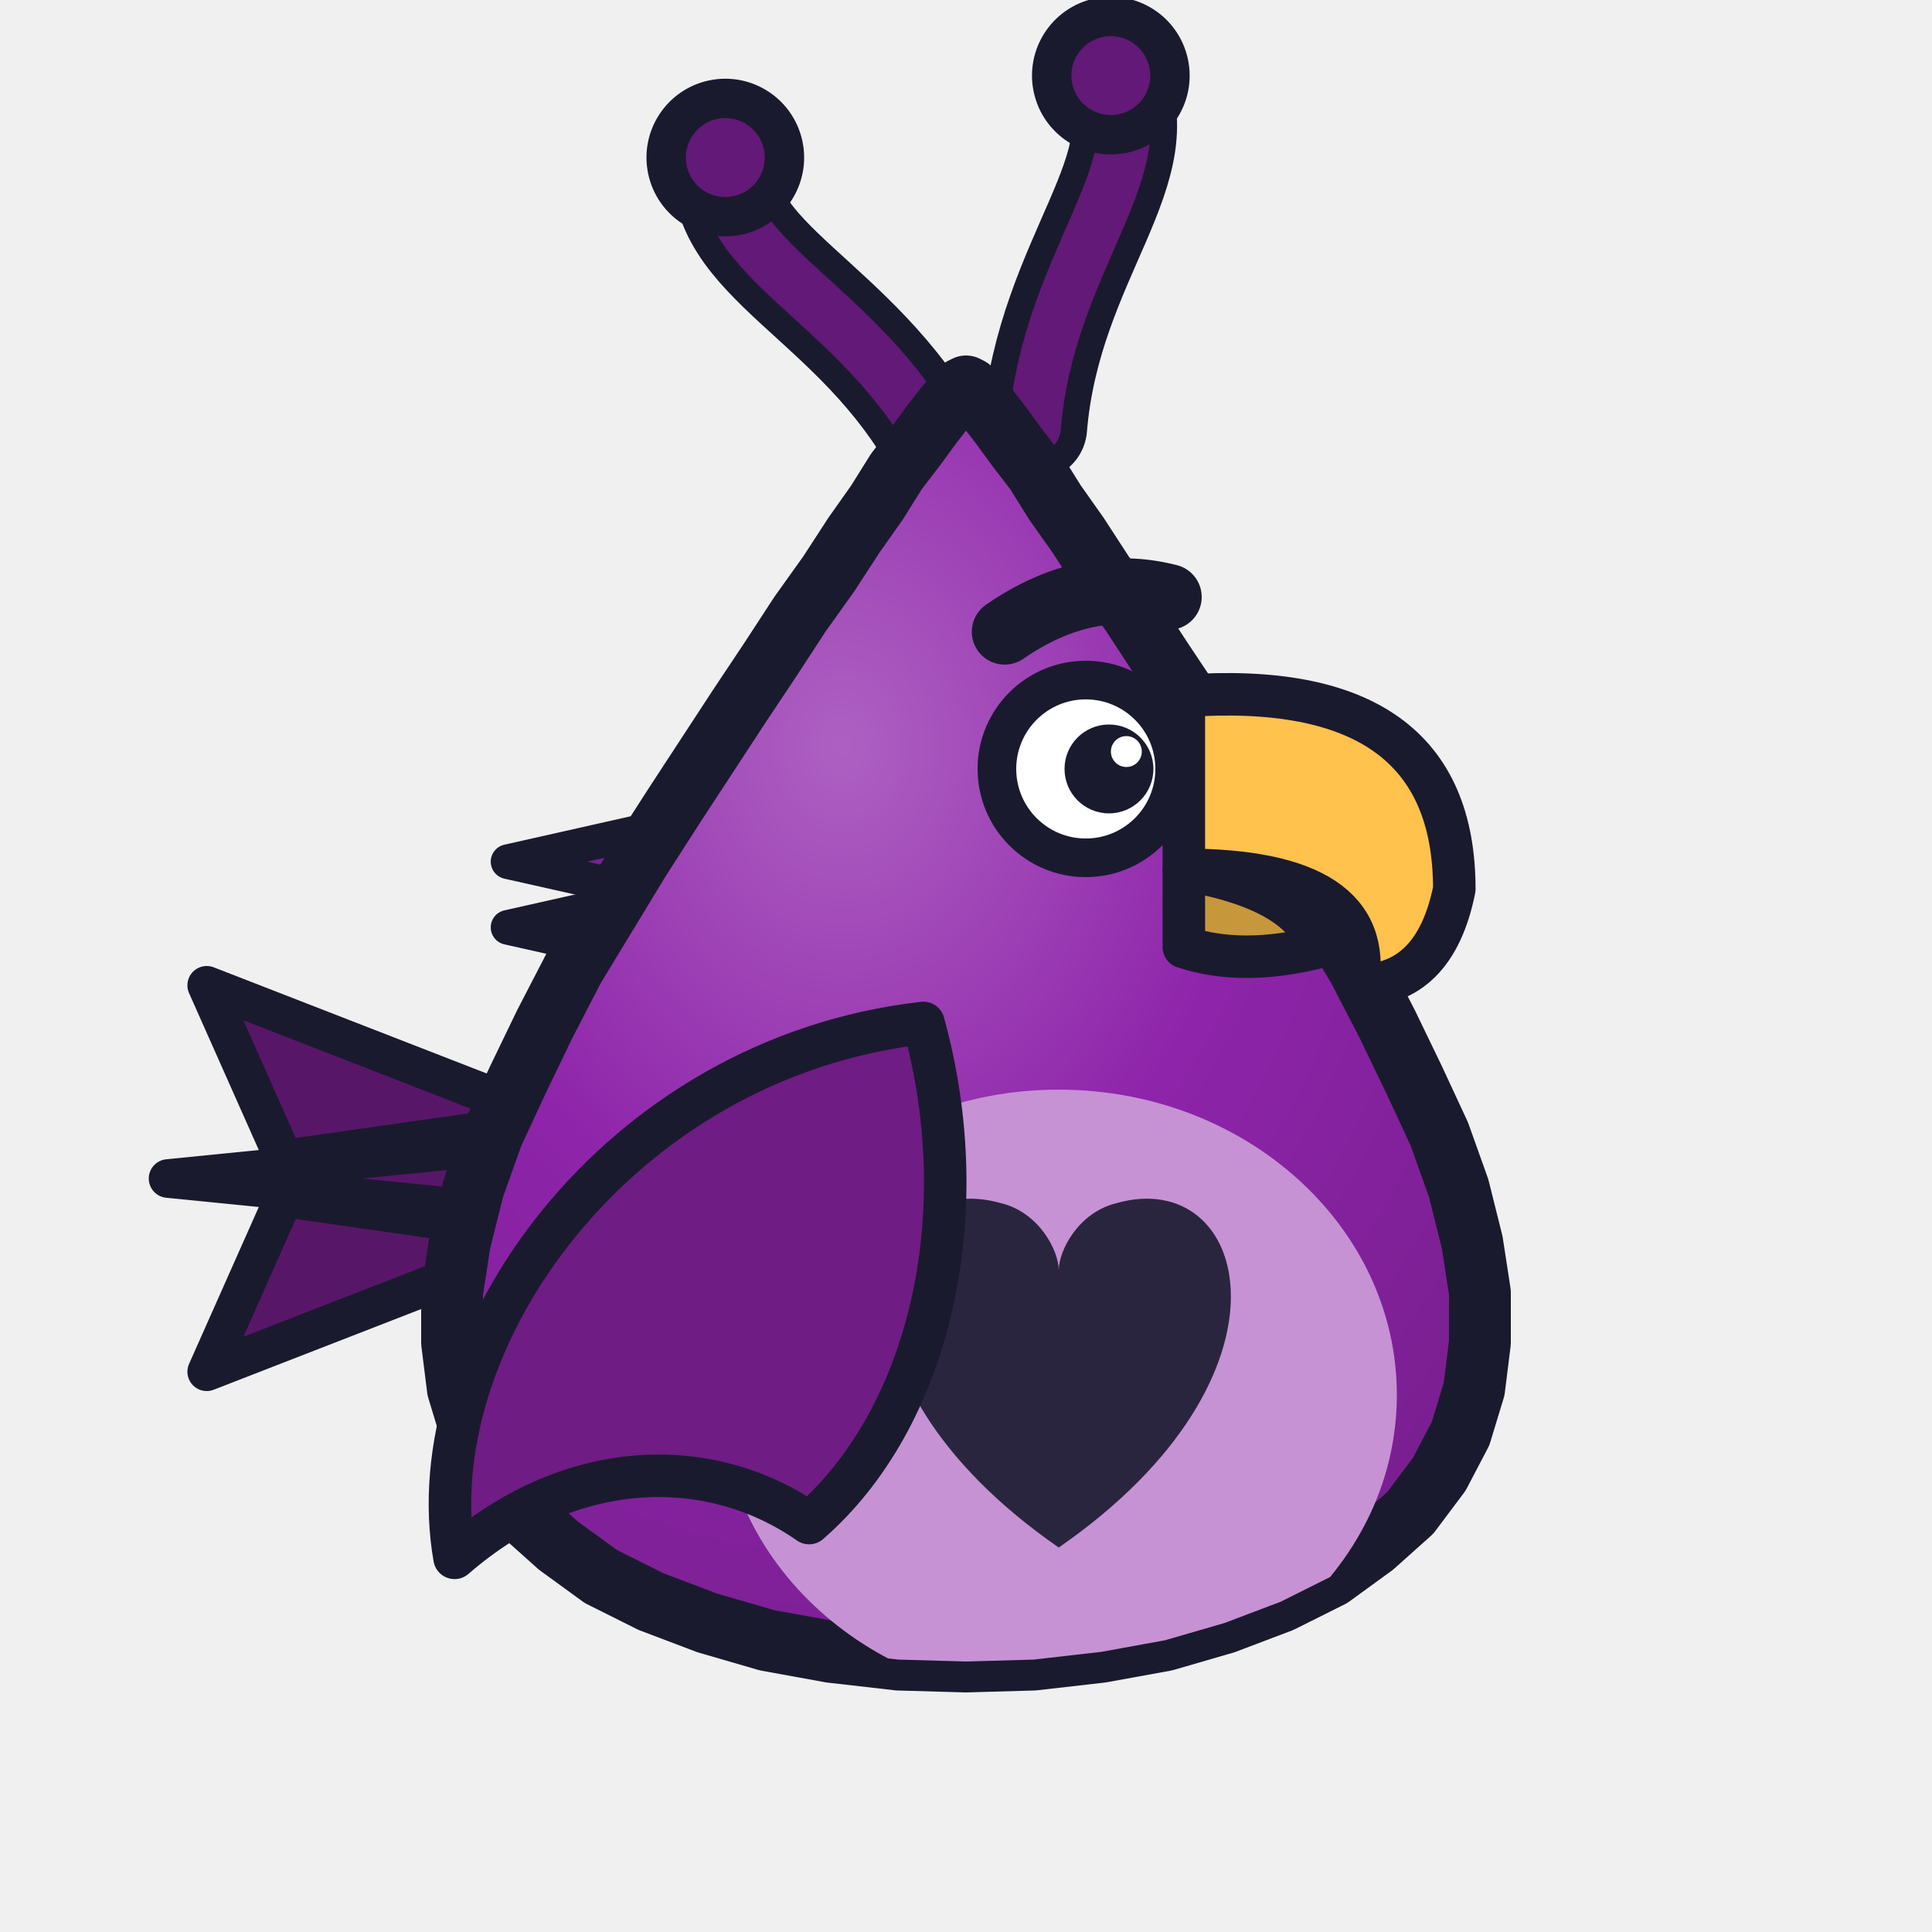
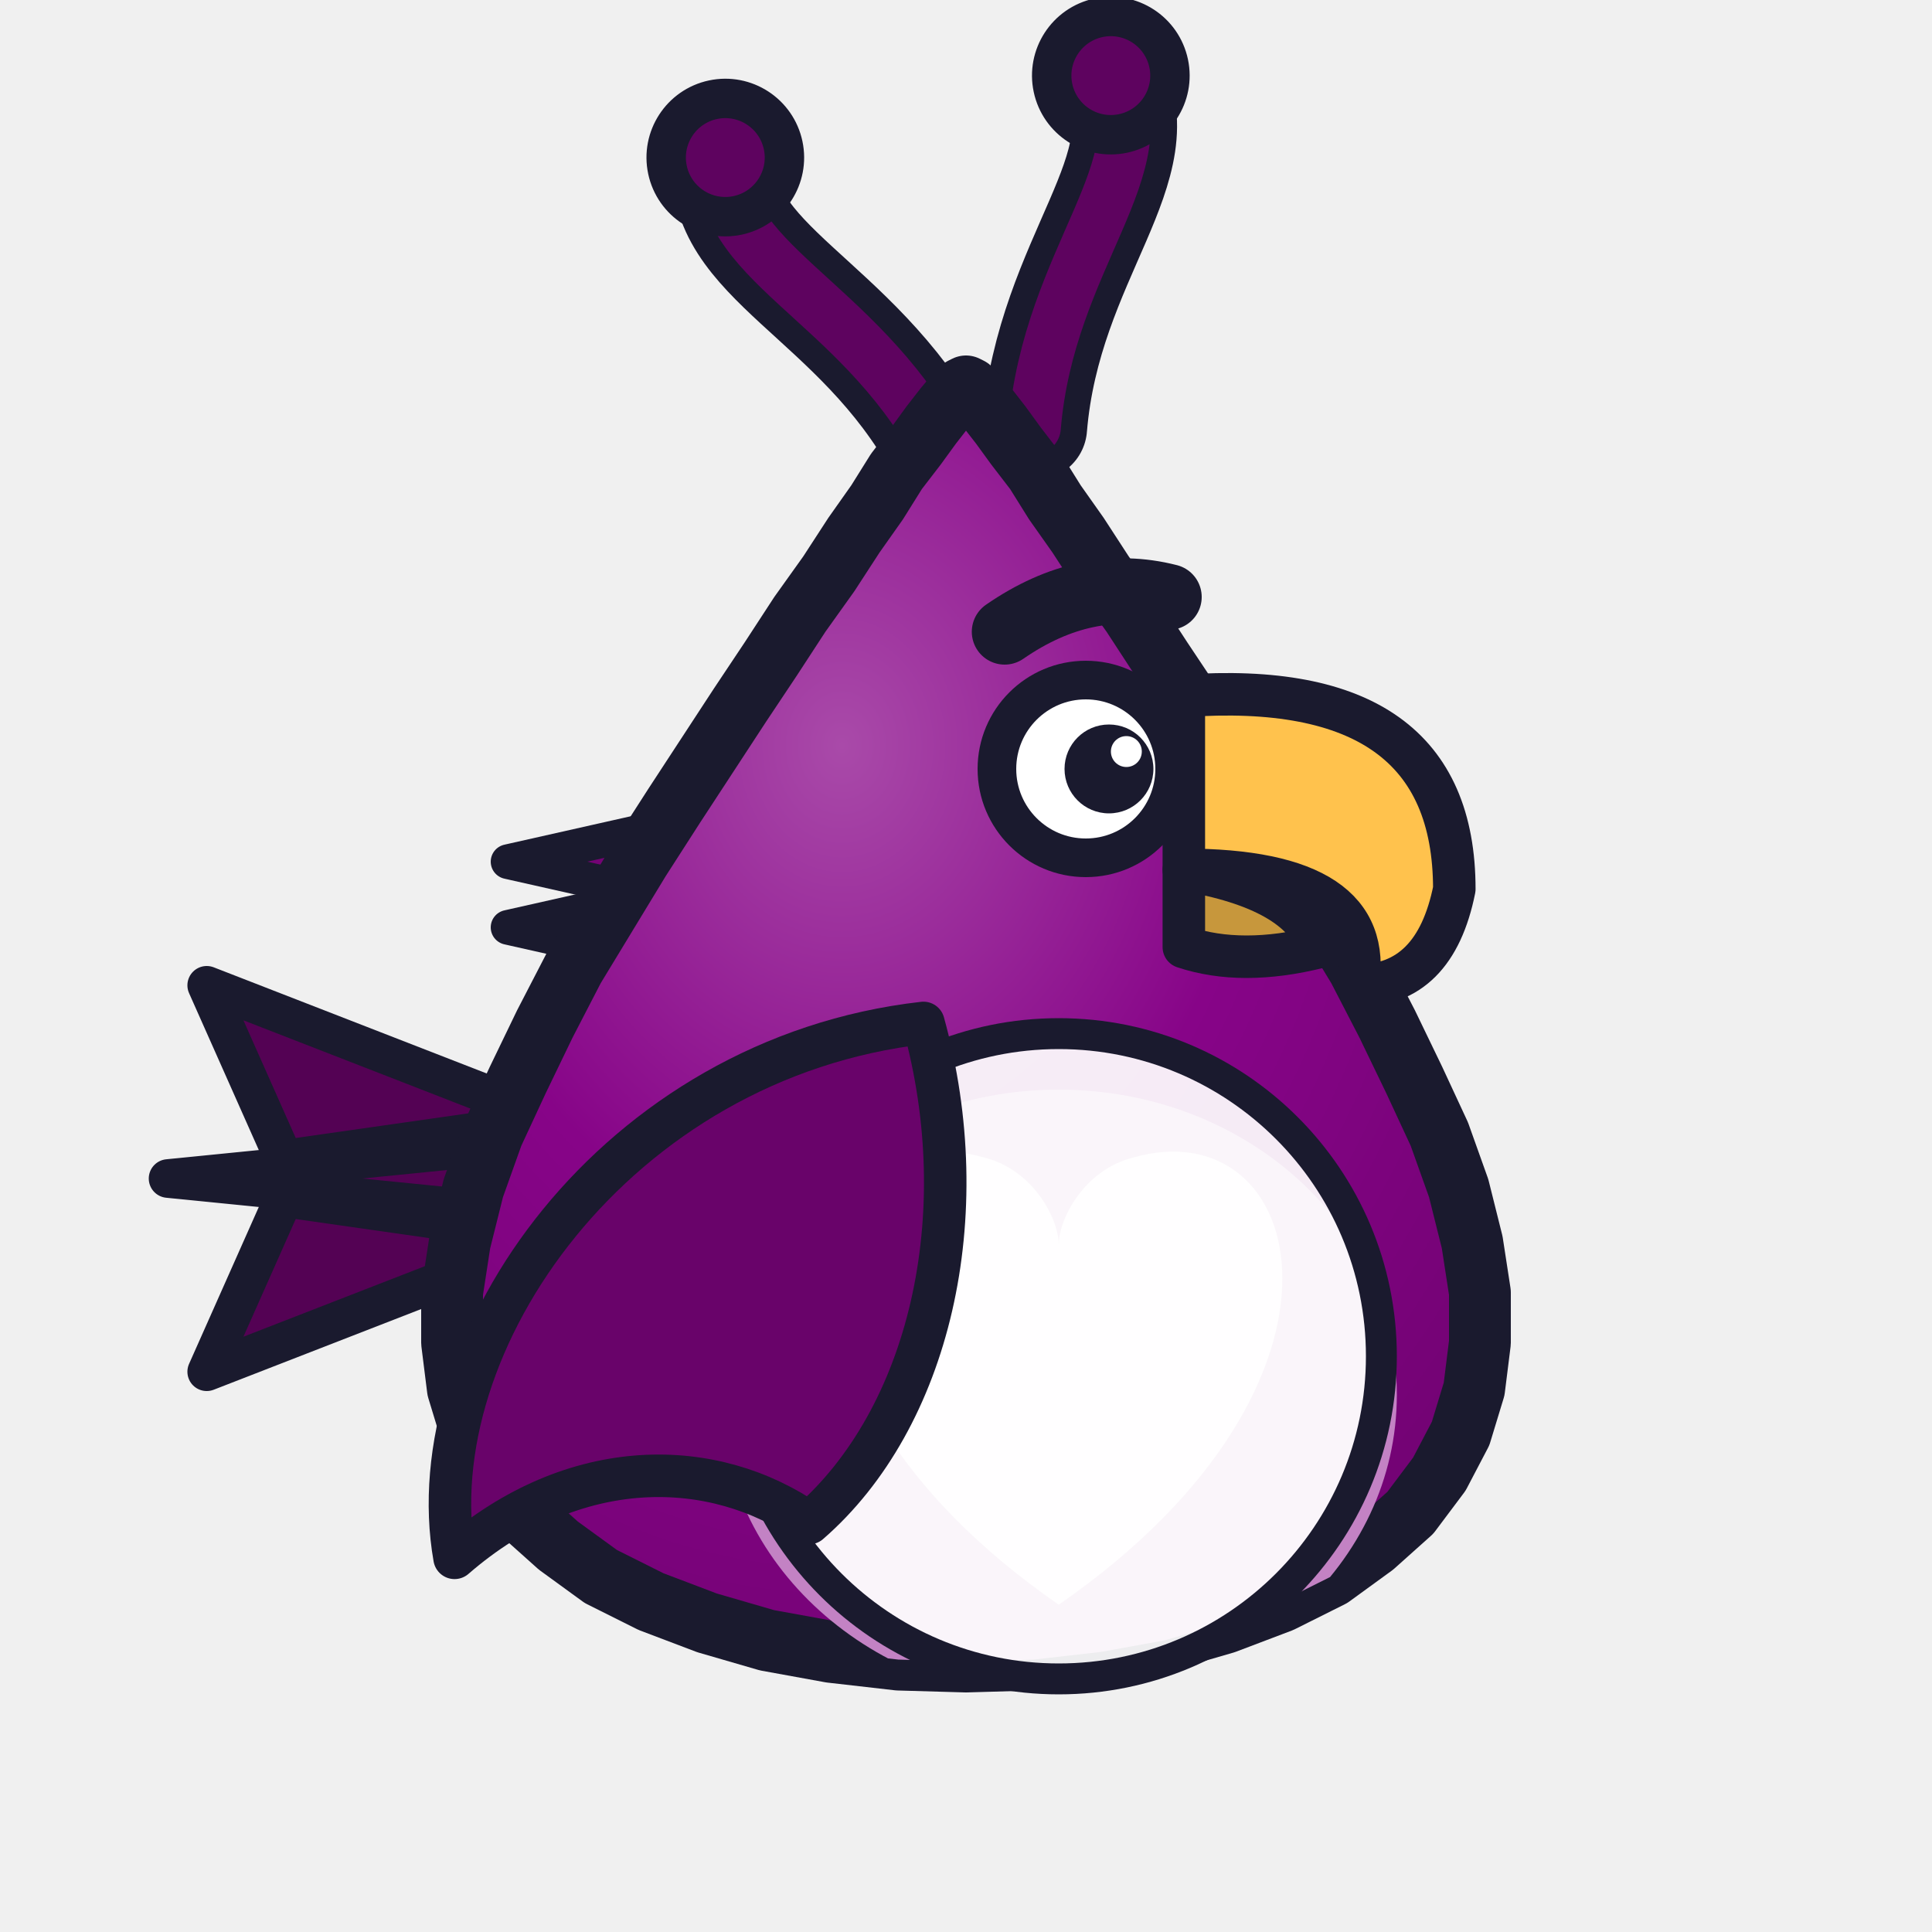
- <svg xmlns="http://www.w3.org/2000/svg" viewBox="0 0 100 100" data-kind="color" data-color="purple" data-side-frame="1" data-ver="5" data-character="보라">
+ <svg xmlns="http://www.w3.org/2000/svg" viewBox="0 0 100 100" data-kind="color" data-color="purple" data-side-frame="1" data-ver="7a" data-character="보라">
  <defs>
    <radialGradient id="gspurple" cx="38%" cy="28%" r="80%">
-       <stop offset="0" stop-color="#AE61C2" />
-       <stop offset=".5" stop-color="#8E24AA" />
-       <stop offset="1" stop-color="#791F90" />
+       <stop offset="0" stop-color="#A94AA9" />
+       <stop offset=".5" stop-color="#870488" />
+       <stop offset="1" stop-color="#730374" />
    </radialGradient>
    <clipPath id="cspurple">
      <path d="M50 20 50.2 20.1 50.6 20.5 51.1 21.1 51.8 22 52.6 23.1 53.6 24.4 54.6 26 55.8 27.7 57.1 29.7 58.6 31.8 60.1 34.1 61.7 36.5 63.4 39.1 65.1 41.7 66.9 44.5 68.6 47.3 70.3 50.1 71.8 53 73.2 55.9 74.5 58.7 75.5 61.5 76.2 64.3 76.6 66.9 76.6 69.5 76.3 71.9 75.6 74.2 74.5 76.3 73 78.3 71.1 80 68.9 81.6 66.3 82.9 63.4 84 60.3 84.9 57 85.5 53.5 85.9 50 86 46.5 85.9 43 85.5 39.7 84.9 36.6 84 33.7 82.9 31.1 81.6 28.9 80 27 78.3 25.5 76.3 24.4 74.2 23.7 71.9 23.4 69.5 23.4 66.9 23.8 64.3 24.5 61.5 25.5 58.7 26.8 55.9 28.2 53 29.7 50.1 31.4 47.3 33.1 44.5 34.9 41.7 36.6 39.1 38.3 36.5 39.9 34.1 41.4 31.8 42.9 29.7 44.2 27.7 45.4 26 46.4 24.4 47.4 23.1 48.2 22 48.9 21.1 49.4 20.5 49.8 20.1Z" />
    </clipPath>
  </defs>
-   <g fill="#581669" stroke="#1A1A2E" stroke-width="2" stroke-linejoin="round">
+   <g fill="#540254" stroke="#1A1A2E" stroke-width="2" stroke-linejoin="round">
    <path d="M28.7 58 L10.7 51 L14.7 60Z" />
    <path d="M28.7 64 L10.7 71 L14.7 62Z" />
    <path d="M28.7 59 L8.7 61 L28.7 63Z" />
  </g>
  <g transform="translate(50.7 21) rotate(-12) scale(.85)">
    <path d="M-3 2 C-6 -8 -14 -12 -12 -18" fill="none" stroke="#1A1A2E" stroke-width="6.4" stroke-linecap="round" />
-     <path d="M-3 2 C-6 -8 -14 -12 -12 -18" fill="none" stroke="#631977" stroke-width="3.2" stroke-linecap="round" />
+     <path d="M-3 2 C-6 -8 -14 -12 -12 -18" fill="none" stroke="#5E035F" stroke-width="3.2" stroke-linecap="round" />
    <path d="M3 2 C6 -8 14 -12 12 -18" fill="none" stroke="#1A1A2E" stroke-width="6.4" stroke-linecap="round" />
-     <path d="M3 2 C6 -8 14 -12 12 -18" fill="none" stroke="#631977" stroke-width="3.2" stroke-linecap="round" />
-     <circle cx="-12" cy="-18" r="3.6" fill="#631977" stroke="#1A1A2E" stroke-width="2.4" stroke-linejoin="round" />
-     <circle cx="12" cy="-18" r="3.6" fill="#631977" stroke="#1A1A2E" stroke-width="2.4" stroke-linejoin="round" />
+     <path d="M3 2 C6 -8 14 -12 12 -18" fill="none" stroke="#5E035F" stroke-width="3.2" stroke-linecap="round" />
+     <circle cx="-12" cy="-18" r="3.6" fill="#5E035F" stroke="#1A1A2E" stroke-width="2.4" stroke-linejoin="round" />
+     <circle cx="12" cy="-18" r="3.6" fill="#5E035F" stroke="#1A1A2E" stroke-width="2.4" stroke-linejoin="round" />
  </g>
-   <path transform="translate(0 -2)" d="M34.3 44.8 L26.3 46.6 L34.3 48.4Z" fill="#7A1F92" stroke="#1A1A2E" stroke-width="1.8" stroke-linejoin="round" />
-   <path transform="translate(0 -2)" d="M34.3 48.2 L26.3 50 L34.3 51.8Z" fill="#7A1F92" stroke="#1A1A2E" stroke-width="1.8" stroke-linejoin="round" />
+   <path transform="translate(0 -2)" d="M34.3 44.8 L26.3 46.6 L34.3 48.4Z" fill="#740375" stroke="#1A1A2E" stroke-width="1.8" stroke-linejoin="round" />
+   <path transform="translate(0 -2)" d="M34.3 48.2 L26.3 50 L34.3 51.8Z" fill="#740375" stroke="#1A1A2E" stroke-width="1.8" stroke-linejoin="round" />
  <path d="M50 20 50.2 20.1 50.6 20.5 51.1 21.1 51.8 22 52.6 23.1 53.6 24.4 54.6 26 55.8 27.7 57.1 29.7 58.6 31.8 60.1 34.1 61.7 36.5 63.4 39.1 65.1 41.7 66.9 44.5 68.6 47.3 70.3 50.1 71.8 53 73.2 55.9 74.5 58.7 75.5 61.5 76.2 64.3 76.6 66.9 76.6 69.5 76.3 71.9 75.6 74.2 74.5 76.3 73 78.3 71.1 80 68.9 81.6 66.3 82.9 63.4 84 60.3 84.9 57 85.5 53.5 85.9 50 86 46.5 85.9 43 85.5 39.7 84.9 36.6 84 33.7 82.9 31.1 81.6 28.9 80 27 78.3 25.5 76.3 24.4 74.2 23.7 71.9 23.4 69.5 23.4 66.9 23.8 64.3 24.5 61.5 25.5 58.7 26.8 55.9 28.2 53 29.7 50.1 31.4 47.3 33.1 44.5 34.9 41.7 36.6 39.1 38.3 36.5 39.9 34.1 41.4 31.8 42.9 29.7 44.2 27.7 45.4 26 46.4 24.4 47.4 23.1 48.2 22 48.9 21.1 49.4 20.5 49.8 20.1Z" fill="url(#gspurple)" stroke="#1A1A2E" stroke-width="3.2" stroke-linejoin="round" />
  <g clip-path="url(#cspurple)">
-     <ellipse cx="54.8" cy="72.2" rx="17.5" ry="15.8" fill="#C692D4" />
+     <ellipse cx="54.8" cy="72.2" rx="17.5" ry="15.8" fill="#C382C4" />
  </g>
-   <g transform="translate(54.8 70.2) scale(0.495) translate(-50 -50)">
-     <path d="M50 70 C24 52 30 30 44 34 C48 35 50 39 50 41 C50 39 52 35 56 34 C70 30 76 52 50 70z" fill="#1A1A2E" fill-opacity=".9" />
+   <circle cx="54.8" cy="70.2" r="16.7" fill="#FFFFFF" fill-opacity=".92" stroke="#1A1A2E" stroke-width="1.6" />
+   <g transform="translate(54.8 70.2) scale(0.643) translate(-50 -50)">
+     <path d="M50 70 C24 52 30 30 44 34 C48 35 50 39 50 41 C50 39 52 35 56 34 C70 30 76 52 50 70z" fill="#FFFFFF" fill-opacity=".9" />
  </g>
  <path d="M60.5 30.9 Q56.2 29.8 52 32.7" fill="none" stroke="#1A1A2E" stroke-width="3.4" stroke-linecap="round" />
  <circle cx="56.2" cy="39.8" r="4.6" fill="#fff" stroke="#1A1A2E" stroke-width="2" />
  <circle cx="57.4" cy="39.8" r="2.3" fill="#1A1A2E" />
  <circle cx="58.3" cy="38.9" r="0.8" fill="#fff" />
  <path d="M61.275 45.02 Q67.275 46.02 68.275 49.02 Q64.275 50.02 61.275 49.02Z" fill="#C7973C" stroke="#1A1A2E" stroke-width="2.2" stroke-linejoin="round" />
  <path d="M61.275 36.02 Q75.275 35.02 75.275 46.02 Q74.275 51.02 70.275 51.02 Q71.275 45.02 61.275 45.02Z" fill="#FFC24D" stroke="#1A1A2E" stroke-width="2.2" stroke-linejoin="round" />
  <path d="M61.275 36.02 Q75.275 35.02 75.275 46.02 Q74.275 51.02 70.275 51.02 Q71.275 45.02 61.275 45.02Z" fill="none" stroke="#fff" stroke-opacity=".0" />
  <g transform="rotate(-55 48.6 51.8)">
-     <path d="M48.6 51.8 C38 39.8 20 39.8 12 47.8 C20 49.8 24 55.8 24 61.8 C32 63.8 42 59.8 48.6 51.8Z" transform="translate(-1.4 0)" fill="#6F1C85" stroke="#1A1A2E" stroke-width="2.2" stroke-linejoin="round" />
+     <path d="M48.6 51.8 C38 39.8 20 39.8 12 47.8 C20 49.8 24 55.8 24 61.8 C32 63.8 42 59.8 48.6 51.8Z" transform="translate(-1.4 0)" fill="#69036A" stroke="#1A1A2E" stroke-width="2.2" stroke-linejoin="round" />
  </g>
</svg>
